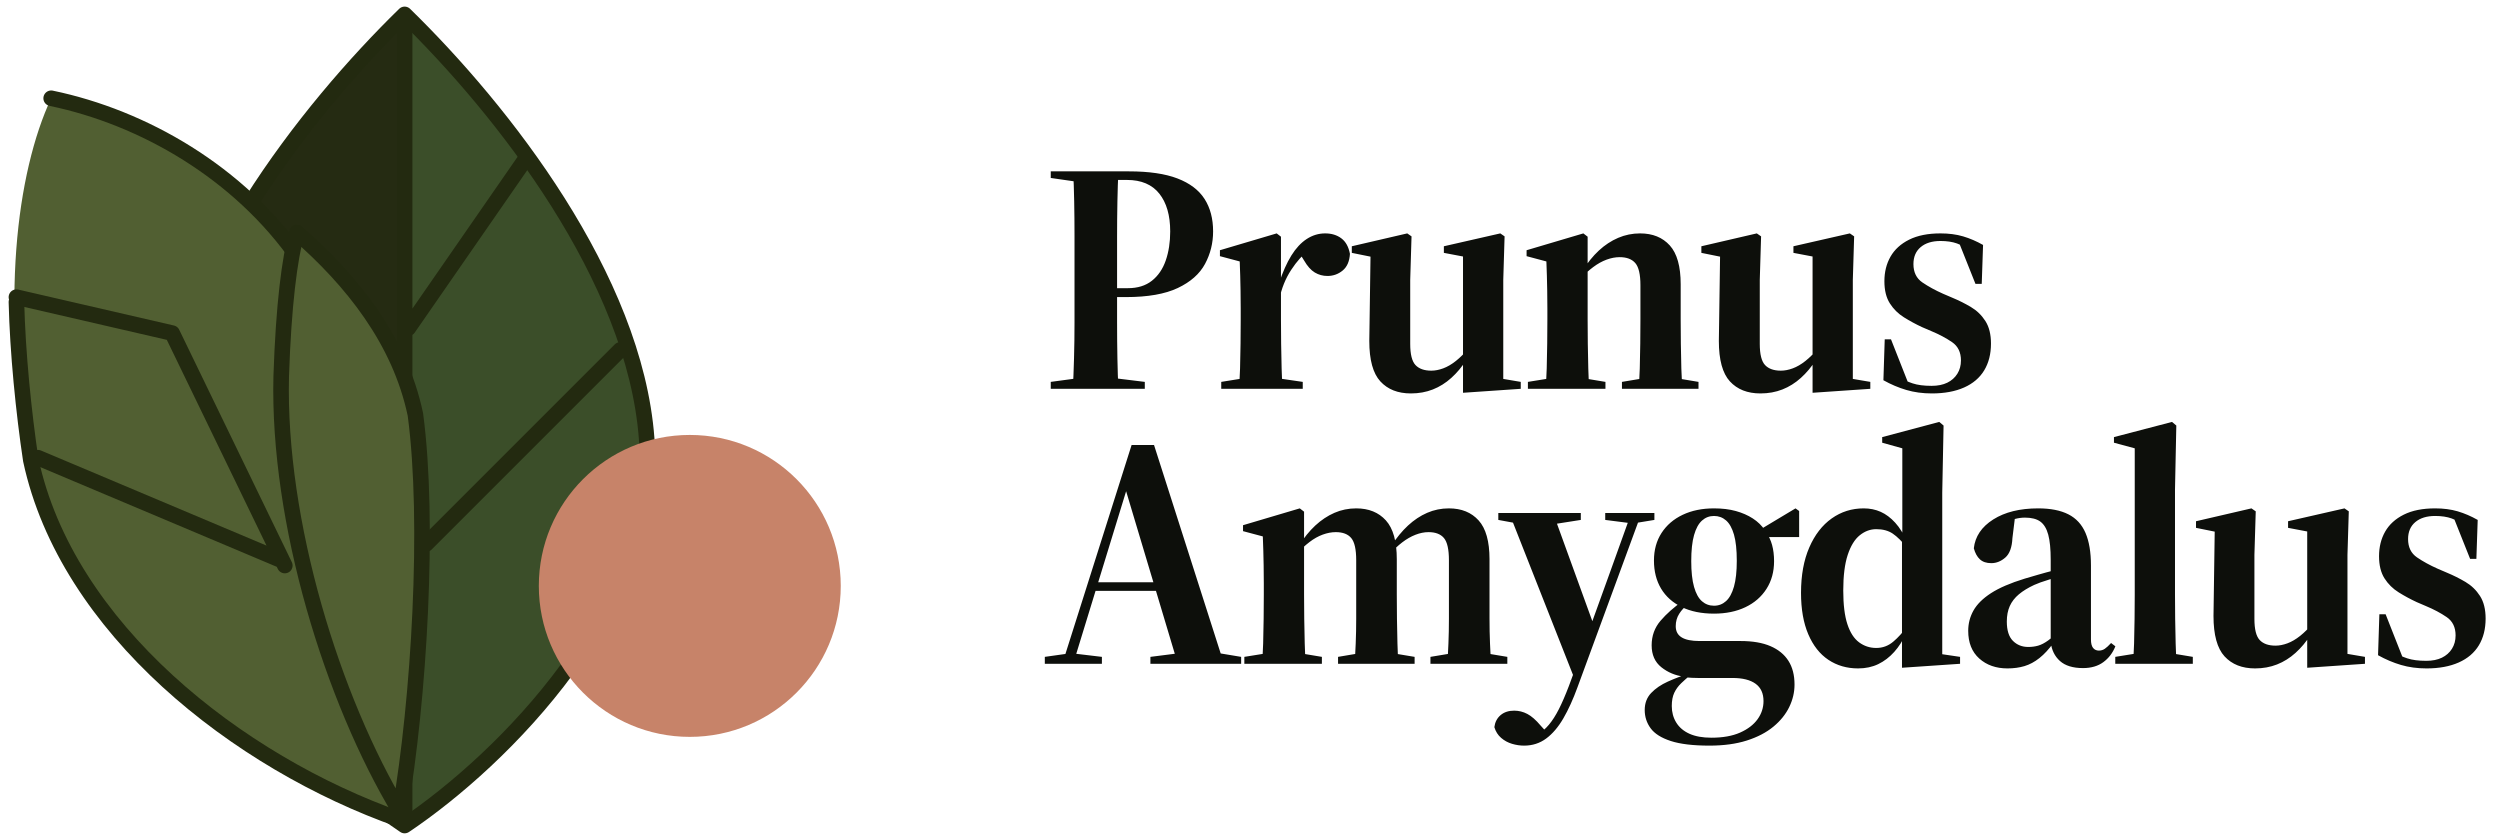
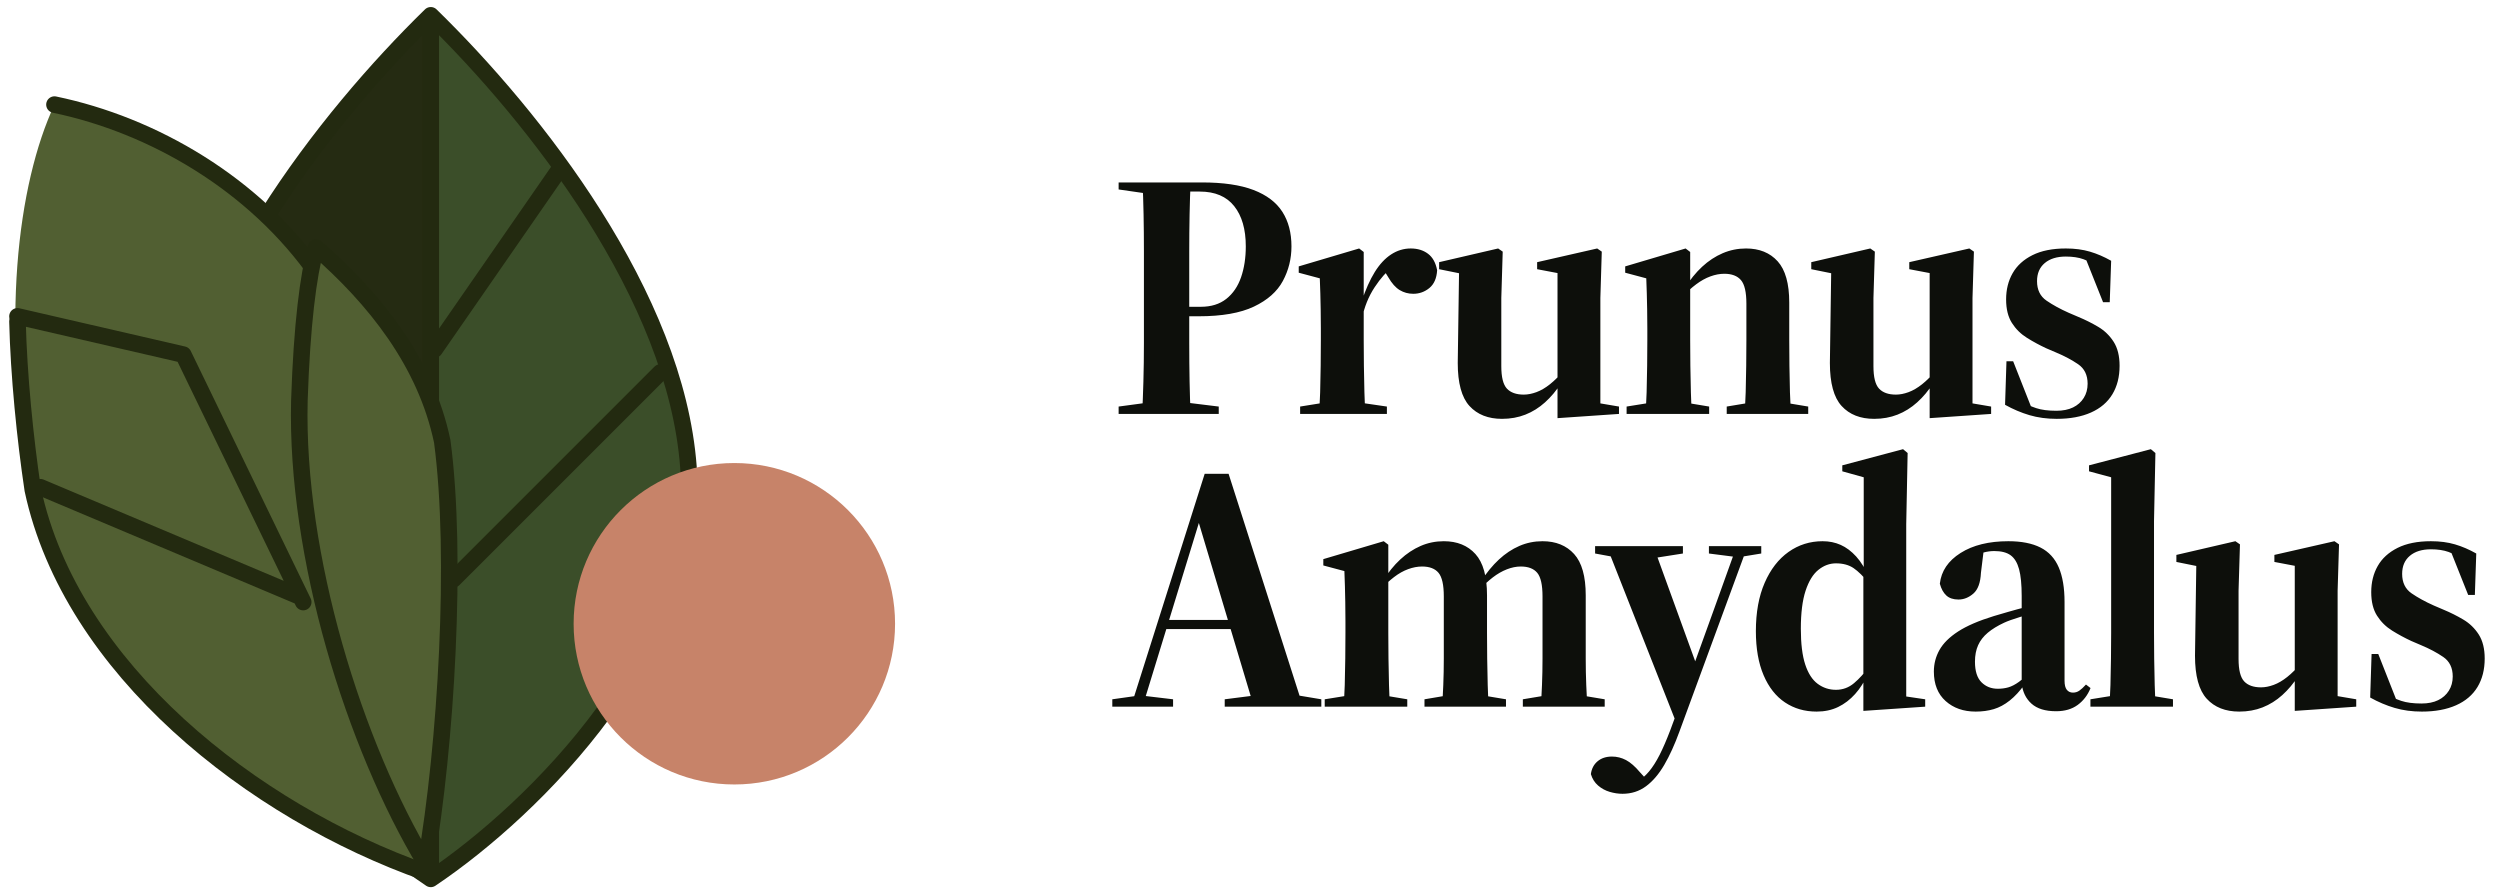
- <svg xmlns="http://www.w3.org/2000/svg" viewBox="47.43 15.33 695.51 233.66">
+ <svg xmlns="http://www.w3.org/2000/svg" viewBox="47.43 15.33 653.31 233.66">
  <g transform="translate(30 10) scale(.33333)">
    <path d="M390 705C472 650 602 520 592 382C582 248 472 108 390 28C308 108 198 248 188 382C178 520 308 650 390 705Z" fill="#3b4e29" />
    <path d="M390 705C308 650 178 520 188 382C198 248 308 108 390 28Z" fill="#252b12" />
    <path d="M390 40V700M393 290L490 150M408 470L570 308" fill="none" stroke="#232a10" stroke-width="13" stroke-linejoin="round" stroke-linecap="round" />
    <path d="M390 705C472 650 602 520 592 382C582 248 472 108 390 28C308 108 198 248 188 382C178 520 308 650 390 705Z" fill="none" stroke="#232a10" stroke-width="13" stroke-linejoin="round" stroke-linecap="round" />
    <path d="M386 700C250 652 108 540 78 400C52 272 66 160 95 98C172 114 252 160 302 232C342 302 382 500 386 700Z" fill="#515f32" />
    <path d="M66 268C67 310 72 360 78 400C108 540 250 652 386 700M95 98C172 114 252 160 302 232C342 302 382 500 386 700" fill="none" stroke="#232a10" stroke-width="13" stroke-linejoin="round" stroke-linecap="round" />
    <path d="M66 264L196 294L290 488M84 398L288 484" fill="none" stroke="#232a10" stroke-width="13" stroke-linejoin="round" stroke-linecap="round" />
    <path d="M386 693C330 600 284 452 287 330C289 270 294 232 300 210C346 250 386 300 399 362C411 452 402 600 386 693Z" fill="#515f32" stroke="#232a10" stroke-width="13" stroke-linejoin="round" stroke-linecap="round" />
    <circle cx="628" cy="505" r="126" fill="#c78369" />
  </g>
  <g fill="#0d0f0b">
    <path d="M339.754 123.5V121.572L349.301 120.287H355.452L365.917 121.572V123.5ZM345.905 123.5Q346.088 119.92 346.226 115.054Q346.364 110.189 346.364 104.956Q346.364 99.724 346.364 94.95V90.911Q346.364 86.229 346.364 81.134Q346.364 76.039 346.272 71.312Q346.18 66.584 345.996 63.004H358.573Q358.389 66.584 358.298 71.358Q358.206 76.131 358.206 81.18Q358.206 86.229 358.206 90.911V94.95Q358.206 99.724 358.206 104.956Q358.206 110.189 358.298 115.054Q358.389 119.92 358.573 123.5ZM351.504 97.98V95.501H361.235Q365.274 95.501 367.891 93.436Q370.507 91.37 371.746 87.79Q372.986 84.21 372.986 79.711Q372.986 73.01 369.956 69.2Q366.927 65.391 360.96 65.391H351.504V63.004H361.511Q369.864 63.004 375.005 64.978Q380.146 66.951 382.533 70.669Q384.92 74.387 384.92 79.711Q384.92 84.577 382.671 88.754Q380.421 92.931 375.097 95.455Q369.773 97.98 360.684 97.98ZM339.754 64.84V63.004H355.268V66.217H349.301ZM387.185 123.5V121.572L395.172 120.287H401.047L409.86 121.572V123.5ZM392.05 123.5Q392.326 121.205 392.418 117.854Q392.509 114.504 392.555 110.923Q392.601 107.343 392.601 104.222V101.193Q392.601 98.347 392.555 96.144Q392.509 93.94 392.464 92.013Q392.418 90.085 392.326 88.065L386.818 86.596V84.944L402.607 80.262L403.801 81.18V93.39V93.757V104.222Q403.801 107.343 403.847 110.923Q403.893 114.504 403.984 117.854Q404.076 121.205 404.26 123.5ZM403.342 98.622 401.965 94.124H403.25Q404.811 89.442 406.692 86.413Q408.574 83.383 410.961 81.823Q413.348 80.262 416.102 80.262Q418.764 80.262 420.6 81.639Q422.436 83.016 422.987 85.954Q422.803 89.075 420.967 90.59Q419.131 92.104 416.745 92.104Q414.817 92.104 413.21 91.141Q411.604 90.177 410.227 87.79L408.574 85.128L411.237 85.311Q409.033 86.78 406.647 90.406Q404.26 94.032 403.342 98.622ZM439.94 124.785Q434.524 124.785 431.449 121.434Q428.374 118.084 428.374 110.189L428.741 84.577L431.219 87.239L423.508 85.678V83.842L438.931 80.262L440.124 81.088L439.757 93.206V111.015Q439.757 115.33 441.226 116.89Q442.694 118.451 445.632 118.451Q447.193 118.451 448.937 117.808Q450.681 117.166 452.471 115.743Q454.261 114.32 456.005 112.209L456.281 115.605H455.271Q453.527 118.359 451.186 120.471Q448.845 122.582 446.045 123.684Q443.245 124.785 439.94 124.785ZM454.445 124.602V115.881V115.697V86.688L449.12 85.678V83.842L464.818 80.262L466.012 81.088L465.644 93.206V120.746L470.51 121.572V123.5ZM472.5 123.5V121.572L480.486 120.287H486.362L494.073 121.572V123.5ZM477.365 123.5Q477.641 121.205 477.732 117.854Q477.824 114.504 477.87 110.923Q477.916 107.343 477.916 104.222V101.193Q477.916 98.347 477.87 96.144Q477.824 93.94 477.778 92.013Q477.732 90.085 477.641 88.065L472.133 86.596V84.944L487.922 80.262L489.116 81.18V89.993V90.177V104.222Q489.116 107.343 489.161 110.923Q489.207 114.504 489.299 117.854Q489.391 121.205 489.575 123.5ZM498.663 123.5V121.572L506.374 120.287H512.249L519.96 121.572V123.5ZM503.253 123.5Q503.528 121.205 503.62 117.854Q503.712 114.504 503.758 110.923Q503.804 107.343 503.804 104.222V94.675Q503.804 90.177 502.381 88.524Q500.958 86.872 498.02 86.872Q496.276 86.872 494.394 87.56Q492.512 88.249 490.676 89.626Q488.84 91.003 487.096 92.839L486.821 90.727H487.647Q489.758 87.331 492.237 85.036Q494.715 82.741 497.607 81.502Q500.499 80.262 503.712 80.262Q508.944 80.262 511.974 83.613Q515.003 86.964 515.003 94.399V104.222Q515.003 107.343 515.049 110.923Q515.095 114.504 515.187 117.854Q515.279 121.205 515.554 123.5ZM537.189 124.785Q531.773 124.785 528.698 121.434Q525.622 118.084 525.622 110.189L525.99 84.577L528.468 87.239L520.757 85.678V83.842L536.179 80.262L537.373 81.088L537.006 93.206V111.015Q537.006 115.33 538.474 116.89Q539.943 118.451 542.881 118.451Q544.441 118.451 546.186 117.808Q547.93 117.166 549.72 115.743Q551.51 114.32 553.254 112.209L553.53 115.605H552.52Q550.776 118.359 548.435 120.471Q546.094 122.582 543.294 123.684Q540.494 124.785 537.189 124.785ZM551.694 124.602V115.881V115.697V86.688L546.369 85.678V83.842L562.067 80.262L563.26 81.088L562.893 93.206V120.746L567.759 121.572V123.5ZM584.896 124.785Q581.04 124.785 577.781 123.821Q574.522 122.857 571.401 121.113L571.768 109.73H573.512L578.286 121.848H575.165V120.012Q577.46 121.297 579.525 121.985Q581.591 122.674 584.804 122.674Q587.374 122.674 589.164 121.802Q590.954 120.93 591.964 119.323Q592.974 117.717 592.974 115.605Q592.974 112.209 590.495 110.51Q588.017 108.812 584.712 107.435L582.142 106.333Q579.571 105.14 577.139 103.625Q574.706 102.111 573.191 99.724Q571.676 97.337 571.676 93.573Q571.676 89.718 573.375 86.734Q575.073 83.751 578.561 82.006Q582.05 80.262 587.282 80.262Q590.771 80.262 593.571 81.088Q596.371 81.915 599.125 83.475L598.757 94.308H597.013L592.331 82.557H595.636V85.311Q593.8 83.751 591.872 83.062Q589.945 82.374 587.282 82.374Q583.794 82.374 581.774 84.072Q579.755 85.77 579.755 88.8Q579.755 92.196 582.233 93.895Q584.712 95.593 588.017 97.062L590.587 98.163Q593.249 99.265 595.728 100.734Q598.207 102.202 599.767 104.635Q601.328 107.068 601.328 110.923Q601.328 115.238 599.446 118.359Q597.564 121.48 593.846 123.133Q590.128 124.785 584.896 124.785Z" />
-     <path d="M338.102 200.0V198.072L344.619 197.154H346.272L353.983 198.072V200.0ZM342.967 200.0 362.245 139.137H368.487L387.949 200.0H375.097L359.95 149.418H361.511L361.143 150.612L345.996 200.0ZM351.045 179.712V177.325H375.648V179.712ZM367.478 200.0V198.072L377.576 196.787H385.011L392.723 198.072V200.0ZM393.611 200.0V198.072L401.598 196.787H407.473L415.184 198.072V200.0ZM398.476 200.0Q398.752 197.705 398.844 194.354Q398.935 191.004 398.981 187.423Q399.027 183.843 399.027 180.722V177.693Q399.027 174.847 398.981 172.644Q398.935 170.44 398.889 168.513Q398.844 166.585 398.752 164.565L393.244 163.096V161.444L409.033 156.762L410.227 157.68V166.034V166.677V180.722Q410.227 183.843 410.273 187.423Q410.319 191.004 410.41 194.354Q410.502 197.705 410.686 200.0ZM419.682 200.0V198.072L427.302 196.787H433.269L440.98 198.072V200.0ZM424.272 200.0Q424.456 197.705 424.594 194.354Q424.731 191.004 424.731 187.423Q424.731 183.843 424.731 180.722V171.175Q424.731 166.677 423.354 165.024Q421.977 163.372 419.04 163.372Q417.295 163.372 415.413 164.06Q413.532 164.749 411.741 166.126Q409.951 167.503 408.207 169.339L407.932 167.227H408.758Q410.869 163.831 413.348 161.536Q415.827 159.241 418.672 158.002Q421.518 156.762 424.731 156.762Q429.964 156.762 432.993 160.113Q436.023 163.464 436.023 170.899V180.722Q436.023 183.843 436.068 187.423Q436.114 191.004 436.206 194.354Q436.298 197.705 436.482 200.0ZM445.386 200.0V198.072L453.097 196.787H459.064L466.776 198.072V200.0ZM450.068 200.0Q450.252 197.705 450.389 194.354Q450.527 191.004 450.527 187.423Q450.527 183.843 450.527 180.722V171.175Q450.527 166.677 449.15 165.024Q447.773 163.372 444.835 163.372Q443.091 163.372 441.209 164.106Q439.327 164.841 437.537 166.218Q435.747 167.595 434.003 169.522L433.636 167.227H434.462Q436.665 163.831 439.144 161.536Q441.622 159.241 444.468 158.002Q447.314 156.762 450.527 156.762Q455.76 156.762 458.789 160.113Q461.818 163.464 461.818 170.899V180.722Q461.818 183.843 461.818 187.423Q461.818 191.004 461.956 194.354Q462.094 197.705 462.277 200.0ZM471.428 222.766Q469.775 222.766 468.077 222.262Q466.379 221.757 465.048 220.609Q463.717 219.462 463.166 217.626Q463.441 215.514 464.91 214.275Q466.379 213.036 468.674 213.036Q470.602 213.036 472.346 213.954Q474.09 214.872 476.018 217.167L477.854 219.186L476.569 220.288L475.008 219.829Q476.936 218.635 478.359 216.937Q479.782 215.239 481.113 212.623Q482.444 210.006 483.913 206.151L487.126 197.43L487.309 196.787L495.296 174.663L501.263 158.047H504.109L486.299 206.518Q484.463 211.567 482.352 215.193Q480.241 218.819 477.578 220.793Q474.916 222.766 471.428 222.766ZM485.381 203.947 467.297 158.047H479.506L491.165 190.177L488.044 197.613ZM464.267 159.975V158.047H487.217V159.975L479.047 161.26H471.244ZM494.011 159.975V158.047H507.689V159.975L502.089 160.893H501.171ZM522.99 222.766Q516.197 222.766 512.249 221.481Q508.302 220.196 506.649 217.947Q504.997 215.698 504.997 212.852Q504.997 210.006 506.787 208.124Q508.577 206.242 511.423 204.957Q514.269 203.672 517.482 202.662L517.849 203.029Q516.38 204.223 515.141 205.416Q513.902 206.61 513.213 208.078Q512.525 209.547 512.525 211.75Q512.525 214.321 513.764 216.34Q515.003 218.36 517.436 219.462Q519.869 220.563 523.541 220.563Q528.314 220.563 531.527 219.14Q534.74 217.717 536.393 215.422Q538.045 213.127 538.045 210.373Q538.045 207.16 535.842 205.554Q533.639 203.947 529.416 203.947H519.869Q519.134 203.947 518.124 203.901Q517.115 203.856 516.197 203.764L515.921 203.58Q512.341 203.121 509.633 200.964Q506.925 198.807 506.925 194.859Q506.925 190.912 509.403 188.02Q511.882 185.128 515.554 182.558V181.732L516.931 183.568Q515.554 184.578 514.59 186.092Q513.626 187.607 513.626 189.535Q513.626 191.646 515.279 192.656Q516.931 193.666 520.236 193.666H531.711Q536.668 193.666 539.973 195.089Q543.278 196.512 544.976 199.174Q546.674 201.836 546.674 205.783Q546.674 208.996 545.205 212.026Q543.737 215.055 540.799 217.488Q537.861 219.921 533.409 221.344Q528.957 222.766 522.99 222.766ZM524.275 186.046Q519.042 186.046 515.279 184.21Q511.515 182.374 509.541 179.07Q507.567 175.765 507.567 171.267Q507.567 166.86 509.679 163.601Q511.79 160.342 515.554 158.552Q519.318 156.762 524.275 156.762Q527.672 156.762 530.334 157.497Q532.996 158.231 535.062 159.562Q537.127 160.893 538.412 162.821L538.688 163.28Q539.881 164.932 540.432 166.952Q540.983 168.972 540.983 171.45Q540.983 175.857 538.871 179.161Q536.76 182.466 532.996 184.256Q529.232 186.046 524.275 186.046ZM524.275 183.843Q526.203 183.843 527.626 182.558Q529.049 181.273 529.829 178.519Q530.609 175.765 530.609 171.358Q530.609 166.768 529.829 164.06Q529.049 161.352 527.626 160.113Q526.203 158.874 524.275 158.874Q522.347 158.874 520.924 160.159Q519.501 161.444 518.721 164.198Q517.941 166.952 517.941 171.45Q517.941 175.857 518.721 178.611Q519.501 181.365 520.924 182.604Q522.347 183.843 524.275 183.843ZM536.943 164.749 536.484 162.821H536.852L546.95 156.762L547.959 157.497V164.749ZM564.362 201.285Q559.68 201.285 556.1 198.898Q552.52 196.512 550.5 191.784Q548.481 187.056 548.481 180.263Q548.481 172.919 550.776 167.641Q553.071 162.362 557.018 159.562Q560.965 156.762 565.923 156.762Q568.493 156.762 570.65 157.726Q572.808 158.69 574.689 160.755Q576.571 162.821 578.04 166.218H579.234L578.132 167.87Q575.837 165.024 574.001 163.785Q572.165 162.546 569.411 162.546Q566.932 162.546 564.821 164.244Q562.71 165.942 561.47 169.706Q560.231 173.47 560.231 179.62Q560.231 185.496 561.379 188.984Q562.526 192.472 564.637 194.033Q566.749 195.594 569.411 195.594Q572.073 195.594 574.139 193.849Q576.204 192.105 578.04 189.535L578.591 191.554H577.673Q576.388 194.492 574.414 196.695Q572.44 198.898 569.962 200.092Q567.483 201.285 564.362 201.285ZM576.571 201.102V192.931V192.564V165.3L576.663 164.29V140.055L571.063 138.494V136.933L586.945 132.711L588.138 133.72L587.771 152.356V197.338L592.728 198.072V200.0ZM605.918 201.285Q601.144 201.285 598.069 198.531Q594.994 195.777 594.994 190.82Q594.994 187.791 596.462 185.174Q597.931 182.558 601.328 180.355Q604.724 178.152 610.691 176.316Q612.252 175.857 614.455 175.214Q616.658 174.571 619.183 173.929Q621.707 173.286 624.094 172.644V174.571Q620.422 175.673 617.576 176.545Q614.731 177.417 613.354 178.06Q610.783 179.253 609.085 180.676Q607.387 182.099 606.56 183.935Q605.734 185.771 605.734 188.25Q605.734 191.922 607.433 193.62Q609.131 195.318 611.701 195.318Q613.17 195.318 614.455 194.951Q615.74 194.584 617.209 193.528Q618.678 192.472 620.698 190.636L621.432 194.217H618.678Q616.842 196.787 614.822 198.394Q612.803 200.0 610.646 200.643Q608.488 201.285 605.918 201.285ZM626.94 201.193Q622.717 201.193 620.514 199.22Q618.311 197.246 617.944 193.941V193.666V171.083Q617.944 166.585 617.255 164.06Q616.567 161.536 615.052 160.434Q613.537 159.333 610.783 159.333Q609.406 159.333 608.029 159.7Q606.652 160.067 605.367 160.618L608.121 158.323L607.295 165.024Q607.111 168.88 605.321 170.44Q603.531 172.001 601.42 172.001Q599.4 172.001 598.253 170.945Q597.105 169.89 596.554 167.87Q597.105 162.913 601.97 159.838Q606.836 156.762 614.455 156.762Q619.596 156.762 622.855 158.415Q626.114 160.067 627.629 163.601Q629.143 167.136 629.143 172.644V193.207Q629.143 194.859 629.74 195.594Q630.337 196.328 631.346 196.328Q632.264 196.328 632.999 195.823Q633.733 195.318 634.743 194.217L635.936 195.135Q634.835 197.889 632.586 199.541Q630.337 201.193 626.94 201.193ZM635.907 200.0V198.072L643.893 196.787H649.769L657.48 198.072V200.0ZM640.772 200.0Q641.048 197.705 641.139 194.354Q641.231 191.004 641.277 187.423Q641.323 183.843 641.323 180.722V140.055L635.54 138.494V136.933L651.696 132.711L652.89 133.72L652.523 151.53V180.722Q652.523 183.843 652.568 187.423Q652.614 191.004 652.706 194.354Q652.798 197.705 652.982 200.0ZM674.8 201.285Q669.384 201.285 666.309 197.935Q663.234 194.584 663.234 186.689L663.601 161.077L666.079 163.739L658.368 162.178V160.342L673.791 156.762L674.984 157.588L674.617 169.706V187.515Q674.617 191.83 676.086 193.39Q677.554 194.951 680.492 194.951Q682.053 194.951 683.797 194.308Q685.541 193.666 687.331 192.243Q689.121 190.82 690.865 188.709L691.141 192.105H690.131Q688.387 194.859 686.046 196.971Q683.705 199.082 680.905 200.184Q678.105 201.285 674.8 201.285ZM689.305 201.102V192.381V192.197V163.188L683.98 162.178V160.342L699.678 156.762L700.872 157.588L700.504 169.706V197.246L705.37 198.072V200.0ZM722.507 201.285Q718.651 201.285 715.392 200.321Q712.133 199.357 709.012 197.613L709.379 186.23H711.124L715.897 198.348H712.776V196.512Q715.071 197.797 717.137 198.485Q719.202 199.174 722.415 199.174Q724.985 199.174 726.775 198.302Q728.566 197.43 729.575 195.823Q730.585 194.217 730.585 192.105Q730.585 188.709 728.107 187.01Q725.628 185.312 722.323 183.935L719.753 182.833Q717.182 181.64 714.75 180.125Q712.317 178.611 710.802 176.224Q709.288 173.837 709.288 170.073Q709.288 166.218 710.986 163.234Q712.684 160.251 716.173 158.506Q719.661 156.762 724.894 156.762Q728.382 156.762 731.182 157.588Q733.982 158.415 736.736 159.975L736.369 170.808H734.624L729.943 159.057H733.247V161.811Q731.411 160.251 729.484 159.562Q727.556 158.874 724.894 158.874Q721.405 158.874 719.386 160.572Q717.366 162.27 717.366 165.3Q717.366 168.696 719.845 170.394Q722.323 172.093 725.628 173.562L728.198 174.663Q730.861 175.765 733.339 177.234Q735.818 178.702 737.378 181.135Q738.939 183.568 738.939 187.423Q738.939 191.738 737.057 194.859Q735.175 197.98 731.457 199.633Q727.739 201.285 722.507 201.285Z" />
+     <path d="M338.102 200.0V198.072L344.619 197.154H346.272L353.983 198.072V200.0ZM342.967 200.0 362.245 139.137H368.487L387.949 200.0H375.097L359.95 149.418H361.511L361.143 150.612L345.996 200.0ZM351.045 179.712V177.325H375.648V179.712ZM367.478 200.0V198.072L377.576 196.787H385.011L392.723 198.072V200.0ZM393.611 200.0V198.072L401.598 196.787H407.473L415.184 198.072V200.0ZM398.476 200.0Q398.752 197.705 398.844 194.354Q398.935 191.004 398.981 187.423Q399.027 183.843 399.027 180.722V177.693Q399.027 174.847 398.981 172.644Q398.935 170.44 398.889 168.513Q398.844 166.585 398.752 164.565L393.244 163.096V161.444L409.033 156.762L410.227 157.68V166.034V166.677V180.722Q410.227 183.843 410.273 187.423Q410.319 191.004 410.41 194.354Q410.502 197.705 410.686 200.0ZM419.682 200.0V198.072L427.302 196.787H433.269L440.98 198.072V200.0ZM424.272 200.0Q424.456 197.705 424.594 194.354Q424.731 191.004 424.731 187.423Q424.731 183.843 424.731 180.722V171.175Q424.731 166.677 423.354 165.024Q421.977 163.372 419.04 163.372Q417.295 163.372 415.413 164.06Q413.532 164.749 411.741 166.126Q409.951 167.503 408.207 169.339L407.932 167.227H408.758Q410.869 163.831 413.348 161.536Q415.827 159.241 418.672 158.002Q421.518 156.762 424.731 156.762Q429.964 156.762 432.993 160.113Q436.023 163.464 436.023 170.899V180.722Q436.023 183.843 436.068 187.423Q436.114 191.004 436.206 194.354Q436.298 197.705 436.482 200.0ZM445.386 200.0V198.072L453.097 196.787H459.064L466.776 198.072V200.0ZM450.068 200.0Q450.252 197.705 450.389 194.354Q450.527 191.004 450.527 187.423Q450.527 183.843 450.527 180.722V171.175Q450.527 166.677 449.15 165.024Q447.773 163.372 444.835 163.372Q443.091 163.372 441.209 164.106Q439.327 164.841 437.537 166.218Q435.747 167.595 434.003 169.522L433.636 167.227H434.462Q436.665 163.831 439.144 161.536Q441.622 159.241 444.468 158.002Q447.314 156.762 450.527 156.762Q455.76 156.762 458.789 160.113Q461.818 163.464 461.818 170.899V180.722Q461.818 183.843 461.818 187.423Q461.818 191.004 461.956 194.354Q462.094 197.705 462.277 200.0ZM471.428 222.766Q469.775 222.766 468.077 222.262Q466.379 221.757 465.048 220.609Q463.717 219.462 463.166 217.626Q463.441 215.514 464.91 214.275Q466.379 213.036 468.674 213.036Q470.602 213.036 472.346 213.954Q474.09 214.872 476.018 217.167L477.854 219.186L476.569 220.288L475.008 219.829Q476.936 218.635 478.359 216.937Q479.782 215.239 481.113 212.623Q482.444 210.006 483.913 206.151L487.126 197.43L487.309 196.787L495.296 174.663L501.263 158.047H504.109L486.299 206.518Q484.463 211.567 482.352 215.193Q480.241 218.819 477.578 220.793Q474.916 222.766 471.428 222.766ZM485.381 203.947 467.297 158.047H479.506L491.165 190.177L488.044 197.613ZM464.267 159.975V158.047H487.217V159.975L479.047 161.26H471.244ZM494.011 159.975V158.047H507.689V159.975L502.089 160.893H501.171ZM522.164 201.285Q517.482 201.285 513.902 198.898Q510.321 196.512 508.302 191.784Q506.282 187.056 506.282 180.263Q506.282 172.919 508.577 167.641Q510.872 162.362 514.82 159.562Q518.767 156.762 523.724 156.762Q526.295 156.762 528.452 157.726Q530.609 158.69 532.491 160.755Q534.373 162.821 535.842 166.218H537.035L535.934 167.87Q533.639 165.024 531.803 163.785Q529.967 162.546 527.213 162.546Q524.734 162.546 522.623 164.244Q520.511 165.942 519.272 169.706Q518.033 173.47 518.033 179.62Q518.033 185.496 519.18 188.984Q520.328 192.472 522.439 194.033Q524.55 195.594 527.213 195.594Q529.875 195.594 531.94 193.849Q534.006 192.105 535.842 189.535L536.393 191.554H535.475Q534.189 194.492 532.216 196.695Q530.242 198.898 527.763 200.092Q525.285 201.285 522.164 201.285ZM534.373 201.102V192.931V192.564V165.3L534.465 164.29V140.055L528.865 138.494V136.933L544.746 132.711L545.94 133.72L545.573 152.356V197.338L550.53 198.072V200.0ZM563.719 201.285Q558.946 201.285 555.87 198.531Q552.795 195.777 552.795 190.82Q552.795 187.791 554.264 185.174Q555.733 182.558 559.129 180.355Q562.526 178.152 568.493 176.316Q570.054 175.857 572.257 175.214Q574.46 174.571 576.985 173.929Q579.509 173.286 581.896 172.644V174.571Q578.224 175.673 575.378 176.545Q572.532 177.417 571.155 178.06Q568.585 179.253 566.887 180.676Q565.188 182.099 564.362 183.935Q563.536 185.771 563.536 188.25Q563.536 191.922 565.234 193.62Q566.932 195.318 569.503 195.318Q570.972 195.318 572.257 194.951Q573.542 194.584 575.011 193.528Q576.48 192.472 578.499 190.636L579.234 194.217H576.48Q574.644 196.787 572.624 198.394Q570.604 200.0 568.447 200.643Q566.29 201.285 563.719 201.285ZM584.742 201.193Q580.519 201.193 578.316 199.22Q576.112 197.246 575.745 193.941V193.666V171.083Q575.745 166.585 575.057 164.06Q574.368 161.536 572.853 160.434Q571.339 159.333 568.585 159.333Q567.208 159.333 565.831 159.7Q564.454 160.067 563.169 160.618L565.923 158.323L565.096 165.024Q564.913 168.88 563.123 170.44Q561.333 172.001 559.221 172.001Q557.202 172.001 556.054 170.945Q554.907 169.89 554.356 167.87Q554.907 162.913 559.772 159.838Q564.637 156.762 572.257 156.762Q577.398 156.762 580.657 158.415Q583.915 160.067 585.43 163.601Q586.945 167.136 586.945 172.644V193.207Q586.945 194.859 587.542 195.594Q588.138 196.328 589.148 196.328Q590.066 196.328 590.8 195.823Q591.535 195.318 592.545 194.217L593.738 195.135Q592.636 197.889 590.387 199.541Q588.138 201.193 584.742 201.193ZM593.708 200.0V198.072L601.695 196.787H607.57L615.281 198.072V200.0ZM598.574 200.0Q598.849 197.705 598.941 194.354Q599.033 191.004 599.079 187.423Q599.125 183.843 599.125 180.722V140.055L593.341 138.494V136.933L609.498 132.711L610.691 133.72L610.324 151.53V180.722Q610.324 183.843 610.37 187.423Q610.416 191.004 610.508 194.354Q610.6 197.705 610.783 200.0ZM632.602 201.285Q627.186 201.285 624.111 197.935Q621.035 194.584 621.035 186.689L621.402 161.077L623.881 163.739L616.17 162.178V160.342L631.592 156.762L632.786 157.588L632.418 169.706V187.515Q632.418 191.83 633.887 193.39Q635.356 194.951 638.294 194.951Q639.854 194.951 641.598 194.308Q643.343 193.666 645.133 192.243Q646.923 190.82 648.667 188.709L648.942 192.105H647.933Q646.188 194.859 643.848 196.971Q641.507 199.082 638.707 200.184Q635.907 201.285 632.602 201.285ZM647.106 201.102V192.381V192.197V163.188L641.782 162.178V160.342L657.48 156.762L658.673 157.588L658.306 169.706V197.246L663.171 198.072V200.0ZM680.308 201.285Q676.453 201.285 673.194 200.321Q669.935 199.357 666.814 197.613L667.181 186.23H668.925L673.699 198.348H670.578V196.512Q672.873 197.797 674.938 198.485Q677.004 199.174 680.217 199.174Q682.787 199.174 684.577 198.302Q686.367 197.43 687.377 195.823Q688.387 194.217 688.387 192.105Q688.387 188.709 685.908 187.01Q683.43 185.312 680.125 183.935L677.554 182.833Q674.984 181.64 672.551 180.125Q670.119 178.611 668.604 176.224Q667.089 173.837 667.089 170.073Q667.089 166.218 668.788 163.234Q670.486 160.251 673.974 158.506Q677.463 156.762 682.695 156.762Q686.184 156.762 688.984 157.588Q691.783 158.415 694.537 159.975L694.17 170.808H692.426L687.744 159.057H691.049V161.811Q689.213 160.251 687.285 159.562Q685.357 158.874 682.695 158.874Q679.207 158.874 677.187 160.572Q675.168 162.27 675.168 165.3Q675.168 168.696 677.646 170.394Q680.125 172.093 683.43 173.562L686.0 174.663Q688.662 175.765 691.141 177.234Q693.619 178.702 695.18 181.135Q696.741 183.568 696.741 187.423Q696.741 191.738 694.859 194.859Q692.977 197.98 689.259 199.633Q685.541 201.285 680.308 201.285Z" />
  </g>
</svg>
